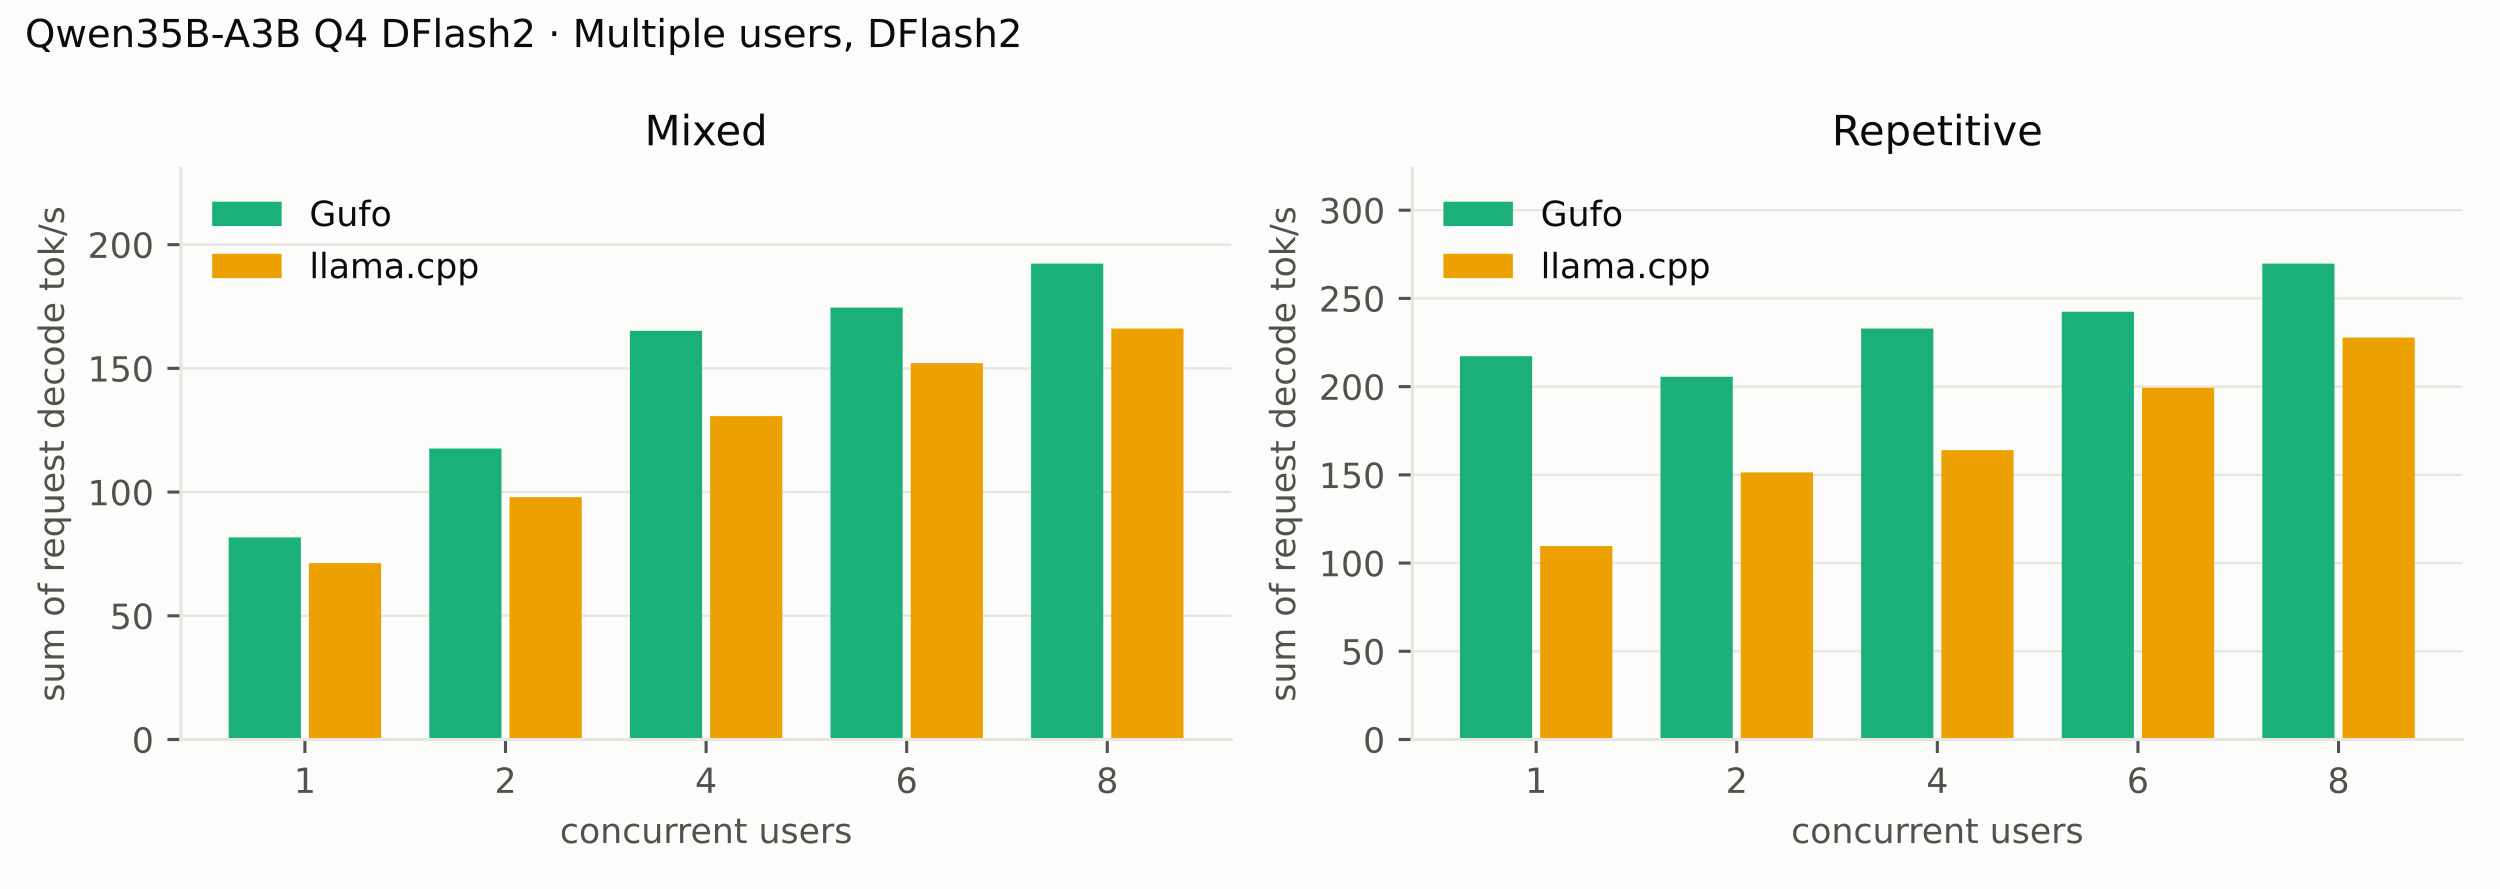
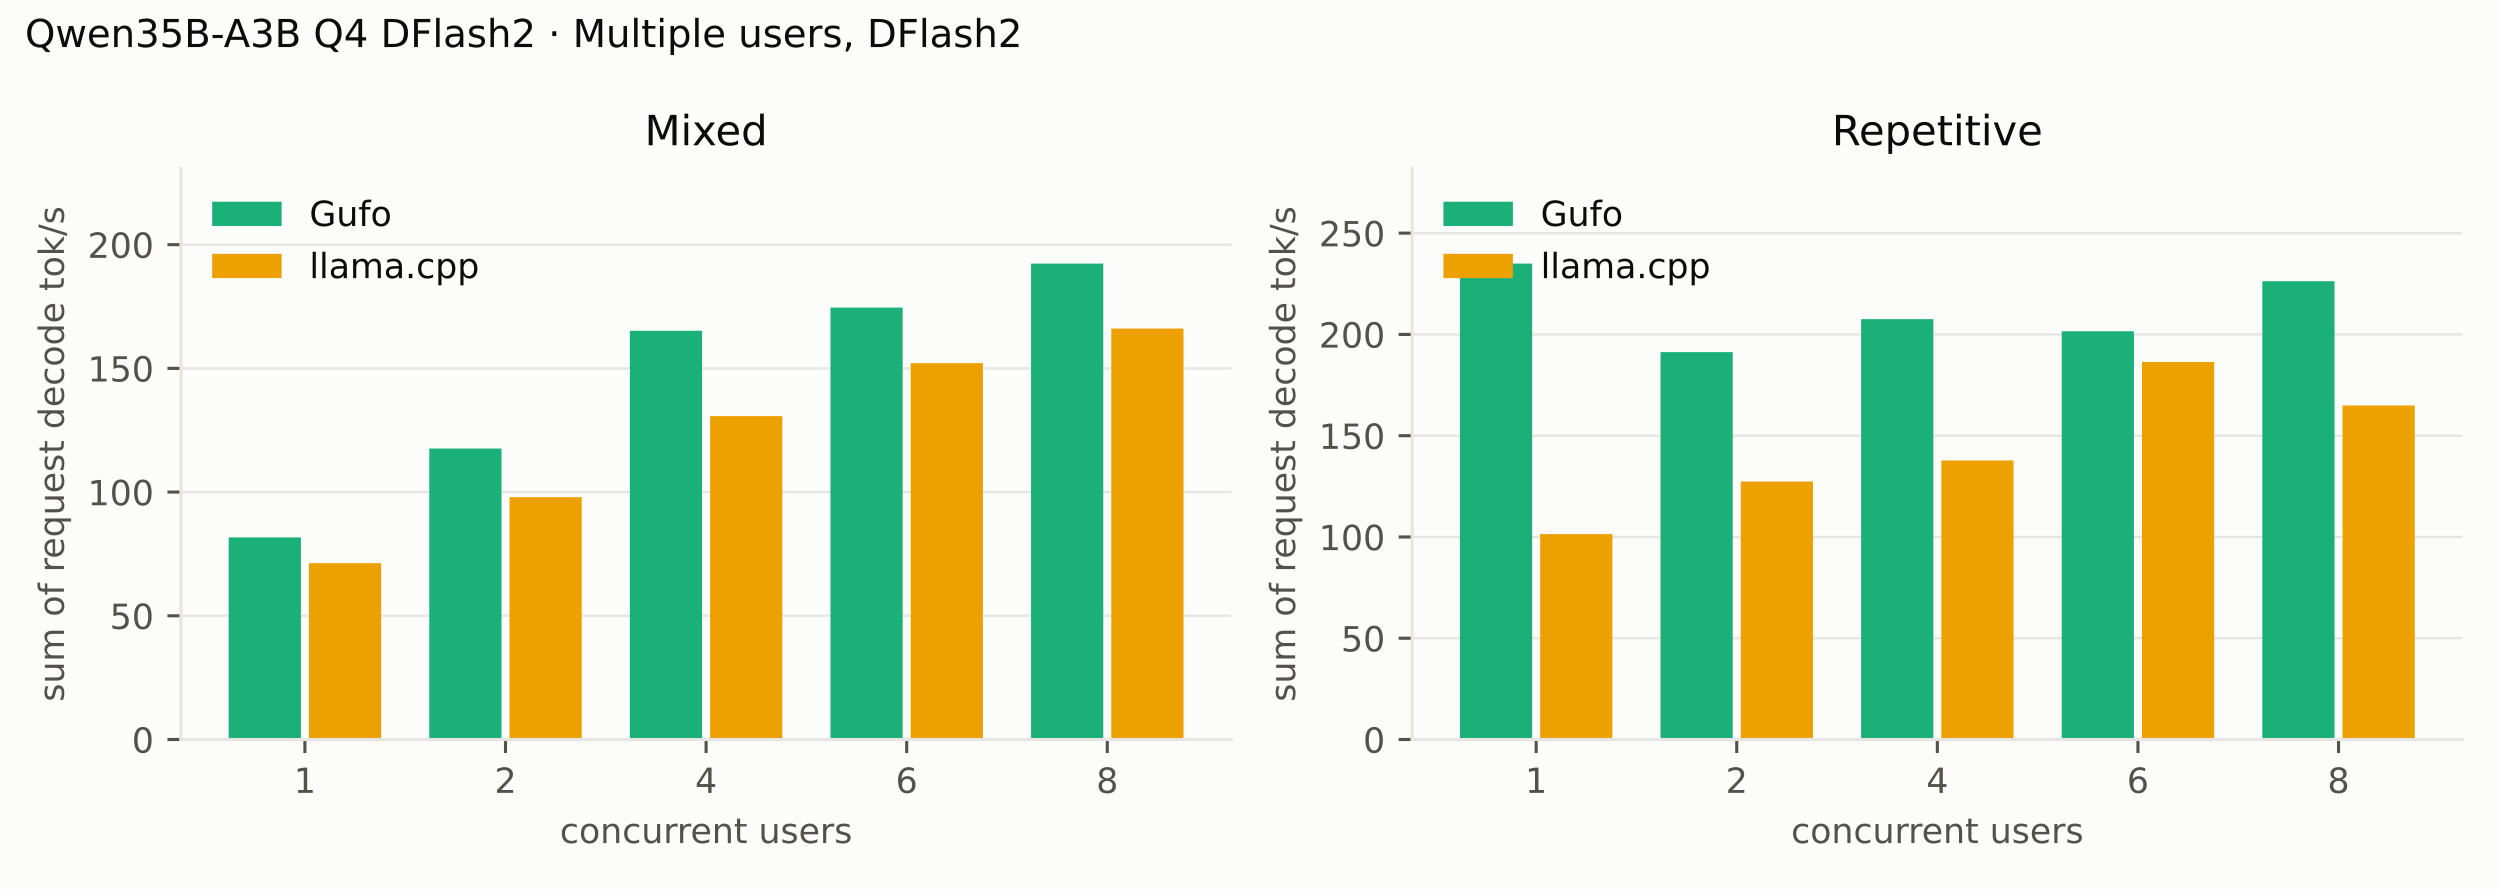
<svg xmlns="http://www.w3.org/2000/svg" xmlns:xlink="http://www.w3.org/1999/xlink" width="648pt" height="230.4pt" viewBox="0 0 648 230.4" version="1.1">
  <defs>
    <style type="text/css">*{stroke-linejoin: round; stroke-linecap: butt}</style>
  </defs>
  <g id="figure_1">
    <g id="patch_1">
      <path d="M 0 230.4 L 648 230.4 L 648 0 L 0 0 z " style="fill: #fcfcfb" />
    </g>
    <g id="axes_1">
      <g id="patch_2">
        <path d="M 46.899 191.68 L 319.14 191.68 L 319.14 43.647 L 46.899 43.647 z " style="fill: #fcfcfb" />
      </g>
      <g id="matplotlib.axis_1">
        <g id="xtick_1">
          <g id="line2d_1">
            <defs>
              <path id="m1ebf051f68" d="M 0 0 L 0 3.5 " style="stroke: #52514e; stroke-width: 0.8" />
            </defs>
            <g>
              <use xlink:href="#m1ebf051f68" x="79.032" y="191.68" style="fill: #52514e; stroke: #52514e; stroke-width: 0.8" />
            </g>
          </g>
          <g id="text_1">
            <text style="font-size: 9px; font-family: 'DejaVu Sans', 'Bitstream Vera Sans', 'Computer Modern Sans Serif', 'Lucida Grande', 'Verdana', 'Geneva', 'Lucid', 'Arial', 'Helvetica', 'Avant Garde', sans-serif; text-anchor: middle; fill: #52514e" x="79.032" y="205.518" transform="rotate(-0 79.03174 205.5179)">1</text>
          </g>
        </g>
        <g id="xtick_2">
          <g id="line2d_2">
            <g>
              <use xlink:href="#m1ebf051f68" x="131.026" y="191.68" style="fill: #52514e; stroke: #52514e; stroke-width: 0.8" />
            </g>
          </g>
          <g id="text_2">
            <text style="font-size: 9px; font-family: 'DejaVu Sans', 'Bitstream Vera Sans', 'Computer Modern Sans Serif', 'Lucida Grande', 'Verdana', 'Geneva', 'Lucid', 'Arial', 'Helvetica', 'Avant Garde', sans-serif; text-anchor: middle; fill: #52514e" x="131.026" y="205.518" transform="rotate(-0 131.0257 205.5179)">2</text>
          </g>
        </g>
        <g id="xtick_3">
          <g id="line2d_3">
            <g>
              <use xlink:href="#m1ebf051f68" x="183.02" y="191.68" style="fill: #52514e; stroke: #52514e; stroke-width: 0.8" />
            </g>
          </g>
          <g id="text_3">
            <text style="font-size: 9px; font-family: 'DejaVu Sans', 'Bitstream Vera Sans', 'Computer Modern Sans Serif', 'Lucida Grande', 'Verdana', 'Geneva', 'Lucid', 'Arial', 'Helvetica', 'Avant Garde', sans-serif; text-anchor: middle; fill: #52514e" x="183.02" y="205.518" transform="rotate(-0 183.0197 205.5179)">4</text>
          </g>
        </g>
        <g id="xtick_4">
          <g id="line2d_4">
            <g>
              <use xlink:href="#m1ebf051f68" x="235.014" y="191.68" style="fill: #52514e; stroke: #52514e; stroke-width: 0.8" />
            </g>
          </g>
          <g id="text_4">
            <text style="font-size: 9px; font-family: 'DejaVu Sans', 'Bitstream Vera Sans', 'Computer Modern Sans Serif', 'Lucida Grande', 'Verdana', 'Geneva', 'Lucid', 'Arial', 'Helvetica', 'Avant Garde', sans-serif; text-anchor: middle; fill: #52514e" x="235.014" y="205.518" transform="rotate(-0 235.0137 205.5179)">6</text>
          </g>
        </g>
        <g id="xtick_5">
          <g id="line2d_5">
            <g>
              <use xlink:href="#m1ebf051f68" x="287.008" y="191.68" style="fill: #52514e; stroke: #52514e; stroke-width: 0.8" />
            </g>
          </g>
          <g id="text_5">
            <text style="font-size: 9px; font-family: 'DejaVu Sans', 'Bitstream Vera Sans', 'Computer Modern Sans Serif', 'Lucida Grande', 'Verdana', 'Geneva', 'Lucid', 'Arial', 'Helvetica', 'Avant Garde', sans-serif; text-anchor: middle; fill: #52514e" x="287.008" y="205.518" transform="rotate(-0 287.0077 205.5179)">8</text>
          </g>
        </g>
        <g id="text_6">
          <text style="font-size: 9px; font-family: 'DejaVu Sans', 'Bitstream Vera Sans', 'Computer Modern Sans Serif', 'Lucida Grande', 'Verdana', 'Geneva', 'Lucid', 'Arial', 'Helvetica', 'Avant Garde', sans-serif; text-anchor: middle; fill: #52514e" x="183.02" y="218.518" transform="rotate(-0 183.0197 218.5179)">concurrent users</text>
        </g>
      </g>
      <g id="matplotlib.axis_2">
        <g id="ytick_1">
          <g id="line2d_6">
            <path d="M 46.899 191.68 L 319.14 191.68 " clip-path="url(#p1bdd1d52e2)" style="fill: none; stroke: #e6e5e1; stroke-width: 0.6; stroke-linecap: square" />
          </g>
          <g id="line2d_7">
            <defs>
              <path id="m680e5b1e24" d="M 0 0 L -3.5 0 " style="stroke: #52514e; stroke-width: 0.8" />
            </defs>
            <g>
              <use xlink:href="#m680e5b1e24" x="46.899" y="191.68" style="fill: #52514e; stroke: #52514e; stroke-width: 0.8" />
            </g>
          </g>
          <g id="text_7">
            <text style="font-size: 9px; font-family: 'DejaVu Sans', 'Bitstream Vera Sans', 'Computer Modern Sans Serif', 'Lucida Grande', 'Verdana', 'Geneva', 'Lucid', 'Arial', 'Helvetica', 'Avant Garde', sans-serif; text-anchor: end; fill: #52514e" x="39.899" y="195.099" transform="rotate(-0 39.89945 195.0989)">0</text>
          </g>
        </g>
        <g id="ytick_2">
          <g id="line2d_8">
            <path d="M 46.899 159.613 L 319.14 159.613 " clip-path="url(#p1bdd1d52e2)" style="fill: none; stroke: #e6e5e1; stroke-width: 0.6; stroke-linecap: square" />
          </g>
          <g id="line2d_9">
            <g>
              <use xlink:href="#m680e5b1e24" x="46.899" y="159.613" style="fill: #52514e; stroke: #52514e; stroke-width: 0.8" />
            </g>
          </g>
          <g id="text_8">
            <text style="font-size: 9px; font-family: 'DejaVu Sans', 'Bitstream Vera Sans', 'Computer Modern Sans Serif', 'Lucida Grande', 'Verdana', 'Geneva', 'Lucid', 'Arial', 'Helvetica', 'Avant Garde', sans-serif; text-anchor: end; fill: #52514e" x="39.899" y="163.032" transform="rotate(-0 39.89945 163.0322)">50</text>
          </g>
        </g>
        <g id="ytick_3">
          <g id="line2d_10">
            <path d="M 46.899 127.547 L 319.14 127.547 " clip-path="url(#p1bdd1d52e2)" style="fill: none; stroke: #e6e5e1; stroke-width: 0.6; stroke-linecap: square" />
          </g>
          <g id="line2d_11">
            <g>
              <use xlink:href="#m680e5b1e24" x="46.899" y="127.547" style="fill: #52514e; stroke: #52514e; stroke-width: 0.8" />
            </g>
          </g>
          <g id="text_9">
            <text style="font-size: 9px; font-family: 'DejaVu Sans', 'Bitstream Vera Sans', 'Computer Modern Sans Serif', 'Lucida Grande', 'Verdana', 'Geneva', 'Lucid', 'Arial', 'Helvetica', 'Avant Garde', sans-serif; text-anchor: end; fill: #52514e" x="39.899" y="130.965" transform="rotate(-0 39.89945 130.9655)">100</text>
          </g>
        </g>
        <g id="ytick_4">
          <g id="line2d_12">
            <path d="M 46.899 95.48 L 319.14 95.48 " clip-path="url(#p1bdd1d52e2)" style="fill: none; stroke: #e6e5e1; stroke-width: 0.6; stroke-linecap: square" />
          </g>
          <g id="line2d_13">
            <g>
              <use xlink:href="#m680e5b1e24" x="46.899" y="95.48" style="fill: #52514e; stroke: #52514e; stroke-width: 0.8" />
            </g>
          </g>
          <g id="text_10">
            <text style="font-size: 9px; font-family: 'DejaVu Sans', 'Bitstream Vera Sans', 'Computer Modern Sans Serif', 'Lucida Grande', 'Verdana', 'Geneva', 'Lucid', 'Arial', 'Helvetica', 'Avant Garde', sans-serif; text-anchor: end; fill: #52514e" x="39.899" y="98.899" transform="rotate(-0 39.89945 98.89872)">150</text>
          </g>
        </g>
        <g id="ytick_5">
          <g id="line2d_14">
            <path d="M 46.899 63.413 L 319.14 63.413 " clip-path="url(#p1bdd1d52e2)" style="fill: none; stroke: #e6e5e1; stroke-width: 0.6; stroke-linecap: square" />
          </g>
          <g id="line2d_15">
            <g>
              <use xlink:href="#m680e5b1e24" x="46.899" y="63.413" style="fill: #52514e; stroke: #52514e; stroke-width: 0.8" />
            </g>
          </g>
          <g id="text_11">
            <text style="font-size: 9px; font-family: 'DejaVu Sans', 'Bitstream Vera Sans', 'Computer Modern Sans Serif', 'Lucida Grande', 'Verdana', 'Geneva', 'Lucid', 'Arial', 'Helvetica', 'Avant Garde', sans-serif; text-anchor: end; fill: #52514e" x="39.899" y="66.832" transform="rotate(-0 39.89945 66.83198)">200</text>
          </g>
        </g>
        <g id="text_12">
          <text style="font-size: 9px; font-family: 'DejaVu Sans', 'Bitstream Vera Sans', 'Computer Modern Sans Serif', 'Lucida Grande', 'Verdana', 'Geneva', 'Lucid', 'Arial', 'Helvetica', 'Avant Garde', sans-serif; text-anchor: middle; fill: #52514e" x="16.559" y="117.664" transform="rotate(-90 16.55859 117.6635)">sum of request decode tok/s</text>
        </g>
      </g>
      <g id="patch_3">
        <path d="M 59.274 191.68 L 77.992 191.68 L 77.992 139.289 L 59.274 139.289 z " clip-path="url(#p1bdd1d52e2)" style="fill: #1baf7a" />
      </g>
      <g id="patch_4">
        <path d="M 111.268 191.68 L 129.986 191.68 L 129.986 116.265 L 111.268 116.265 z " clip-path="url(#p1bdd1d52e2)" style="fill: #1baf7a" />
      </g>
      <g id="patch_5">
        <path d="M 163.262 191.68 L 181.98 191.68 L 181.98 85.751 L 163.262 85.751 z " clip-path="url(#p1bdd1d52e2)" style="fill: #1baf7a" />
      </g>
      <g id="patch_6">
        <path d="M 215.256 191.68 L 233.974 191.68 L 233.974 79.722 L 215.256 79.722 z " clip-path="url(#p1bdd1d52e2)" style="fill: #1baf7a" />
      </g>
      <g id="patch_7">
        <path d="M 267.25 191.68 L 285.968 191.68 L 285.968 68.319 L 267.25 68.319 z " clip-path="url(#p1bdd1d52e2)" style="fill: #1baf7a" />
      </g>
      <g id="patch_8">
        <path d="M 80.072 191.68 L 98.789 191.68 L 98.789 145.959 L 80.072 145.959 z " clip-path="url(#p1bdd1d52e2)" style="fill: #eda100" />
      </g>
      <g id="patch_9">
        <path d="M 132.066 191.68 L 150.783 191.68 L 150.783 128.855 L 132.066 128.855 z " clip-path="url(#p1bdd1d52e2)" style="fill: #eda100" />
      </g>
      <g id="patch_10">
        <path d="M 184.06 191.68 L 202.777 191.68 L 202.777 107.864 L 184.06 107.864 z " clip-path="url(#p1bdd1d52e2)" style="fill: #eda100" />
      </g>
      <g id="patch_11">
        <path d="M 236.054 191.68 L 254.771 191.68 L 254.771 94.127 L 236.054 94.127 z " clip-path="url(#p1bdd1d52e2)" style="fill: #eda100" />
      </g>
      <g id="patch_12">
        <path d="M 288.048 191.68 L 306.765 191.68 L 306.765 85.154 L 288.048 85.154 z " clip-path="url(#p1bdd1d52e2)" style="fill: #eda100" />
      </g>
      <g id="patch_13">
        <path d="M 46.899 191.68 L 46.899 43.647 " style="fill: none; stroke: #e6e5e1; stroke-width: 0.8; stroke-linejoin: miter; stroke-linecap: square" />
      </g>
      <g id="patch_14">
        <path d="M 46.899 191.68 L 319.14 191.68 " style="fill: none; stroke: #e6e5e1; stroke-width: 0.8; stroke-linejoin: miter; stroke-linecap: square" />
      </g>
      <g id="text_13">
        <text style="font-size: 10.8px; font-family: 'DejaVu Sans', 'Bitstream Vera Sans', 'Computer Modern Sans Serif', 'Lucida Grande', 'Verdana', 'Geneva', 'Lucid', 'Arial', 'Helvetica', 'Avant Garde', sans-serif; text-anchor: middle; fill: #0b0b0b" x="183.02" y="37.647" transform="rotate(-0 183.0197 37.64709)">Mixed</text>
      </g>
      <g id="legend_1">
        <g id="patch_15">
          <path d="M 54.999 58.586 L 72.999 58.586 L 72.999 52.286 L 54.999 52.286 z " style="fill: #1baf7a" />
        </g>
        <g id="text_14">
          <text style="font-size: 9px; font-family: 'DejaVu Sans', 'Bitstream Vera Sans', 'Computer Modern Sans Serif', 'Lucida Grande', 'Verdana', 'Geneva', 'Lucid', 'Arial', 'Helvetica', 'Avant Garde', sans-serif; text-anchor: start; fill: #0b0b0b" x="80.199" y="58.586" transform="rotate(-0 80.19945 58.58569)">Gufo</text>
        </g>
        <g id="patch_16">
          <path d="M 54.999 72.086 L 72.999 72.086 L 72.999 65.786 L 54.999 65.786 z " style="fill: #eda100" />
        </g>
        <g id="text_15">
          <text style="font-size: 9px; font-family: 'DejaVu Sans', 'Bitstream Vera Sans', 'Computer Modern Sans Serif', 'Lucida Grande', 'Verdana', 'Geneva', 'Lucid', 'Arial', 'Helvetica', 'Avant Garde', sans-serif; text-anchor: start; fill: #0b0b0b" x="80.199" y="72.086" transform="rotate(-0 80.19945 72.08639)">llama.cpp</text>
        </g>
      </g>
    </g>
    <g id="axes_2">
      <g id="patch_17">
        <path d="M 366.039 191.68 L 638.28 191.68 L 638.28 43.647 L 366.039 43.647 z " style="fill: #fcfcfb" />
      </g>
      <g id="matplotlib.axis_3">
        <g id="xtick_6">
          <g id="line2d_16">
            <g>
              <use xlink:href="#m1ebf051f68" x="398.172" y="191.68" style="fill: #52514e; stroke: #52514e; stroke-width: 0.8" />
            </g>
          </g>
          <g id="text_16">
            <text style="font-size: 9px; font-family: 'DejaVu Sans', 'Bitstream Vera Sans', 'Computer Modern Sans Serif', 'Lucida Grande', 'Verdana', 'Geneva', 'Lucid', 'Arial', 'Helvetica', 'Avant Garde', sans-serif; text-anchor: middle; fill: #52514e" x="398.172" y="205.518" transform="rotate(-0 398.1717 205.5179)">1</text>
          </g>
        </g>
        <g id="xtick_7">
          <g id="line2d_17">
            <g>
              <use xlink:href="#m1ebf051f68" x="450.166" y="191.68" style="fill: #52514e; stroke: #52514e; stroke-width: 0.8" />
            </g>
          </g>
          <g id="text_17">
            <text style="font-size: 9px; font-family: 'DejaVu Sans', 'Bitstream Vera Sans', 'Computer Modern Sans Serif', 'Lucida Grande', 'Verdana', 'Geneva', 'Lucid', 'Arial', 'Helvetica', 'Avant Garde', sans-serif; text-anchor: middle; fill: #52514e" x="450.166" y="205.518" transform="rotate(-0 450.1657 205.5179)">2</text>
          </g>
        </g>
        <g id="xtick_8">
          <g id="line2d_18">
            <g>
              <use xlink:href="#m1ebf051f68" x="502.16" y="191.68" style="fill: #52514e; stroke: #52514e; stroke-width: 0.8" />
            </g>
          </g>
          <g id="text_18">
            <text style="font-size: 9px; font-family: 'DejaVu Sans', 'Bitstream Vera Sans', 'Computer Modern Sans Serif', 'Lucida Grande', 'Verdana', 'Geneva', 'Lucid', 'Arial', 'Helvetica', 'Avant Garde', sans-serif; text-anchor: middle; fill: #52514e" x="502.16" y="205.518" transform="rotate(-0 502.1597 205.5179)">4</text>
          </g>
        </g>
        <g id="xtick_9">
          <g id="line2d_19">
            <g>
              <use xlink:href="#m1ebf051f68" x="554.154" y="191.68" style="fill: #52514e; stroke: #52514e; stroke-width: 0.8" />
            </g>
          </g>
          <g id="text_19">
            <text style="font-size: 9px; font-family: 'DejaVu Sans', 'Bitstream Vera Sans', 'Computer Modern Sans Serif', 'Lucida Grande', 'Verdana', 'Geneva', 'Lucid', 'Arial', 'Helvetica', 'Avant Garde', sans-serif; text-anchor: middle; fill: #52514e" x="554.154" y="205.518" transform="rotate(-0 554.1537 205.5179)">6</text>
          </g>
        </g>
        <g id="xtick_10">
          <g id="line2d_20">
            <g>
              <use xlink:href="#m1ebf051f68" x="606.148" y="191.68" style="fill: #52514e; stroke: #52514e; stroke-width: 0.8" />
            </g>
          </g>
          <g id="text_20">
            <text style="font-size: 9px; font-family: 'DejaVu Sans', 'Bitstream Vera Sans', 'Computer Modern Sans Serif', 'Lucida Grande', 'Verdana', 'Geneva', 'Lucid', 'Arial', 'Helvetica', 'Avant Garde', sans-serif; text-anchor: middle; fill: #52514e" x="606.148" y="205.518" transform="rotate(-0 606.1477 205.5179)">8</text>
          </g>
        </g>
        <g id="text_21">
          <text style="font-size: 9px; font-family: 'DejaVu Sans', 'Bitstream Vera Sans', 'Computer Modern Sans Serif', 'Lucida Grande', 'Verdana', 'Geneva', 'Lucid', 'Arial', 'Helvetica', 'Avant Garde', sans-serif; text-anchor: middle; fill: #52514e" x="502.16" y="218.518" transform="rotate(-0 502.1597 218.5179)">concurrent users</text>
        </g>
      </g>
      <g id="matplotlib.axis_4">
        <g id="ytick_6">
          <g id="line2d_21">
            <path d="M 366.039 191.68 L 638.28 191.68 " clip-path="url(#pbed3e39741)" style="fill: none; stroke: #e6e5e1; stroke-width: 0.6; stroke-linecap: square" />
          </g>
          <g id="line2d_22">
            <g>
              <use xlink:href="#m680e5b1e24" x="366.039" y="191.68" style="fill: #52514e; stroke: #52514e; stroke-width: 0.8" />
            </g>
          </g>
          <g id="text_22">
            <text style="font-size: 9px; font-family: 'DejaVu Sans', 'Bitstream Vera Sans', 'Computer Modern Sans Serif', 'Lucida Grande', 'Verdana', 'Geneva', 'Lucid', 'Arial', 'Helvetica', 'Avant Garde', sans-serif; text-anchor: end; fill: #52514e" x="359.039" y="195.099" transform="rotate(-0 359.0395 195.0989)">0</text>
          </g>
        </g>
        <g id="ytick_7">
          <g id="line2d_23">
-             <path d="M 366.039 168.813 L 638.28 168.813 " clip-path="url(#pbed3e39741)" style="fill: none; stroke: #e6e5e1; stroke-width: 0.6; stroke-linecap: square" />
+             <path d="M 366.039 165.431 L 638.28 165.431 " clip-path="url(#pbed3e39741)" style="fill: none; stroke: #e6e5e1; stroke-width: 0.6; stroke-linecap: square" />
          </g>
          <g id="line2d_24">
            <g>
-               <use xlink:href="#m680e5b1e24" x="366.039" y="168.813" style="fill: #52514e; stroke: #52514e; stroke-width: 0.8" />
+               <use xlink:href="#m680e5b1e24" x="366.039" y="165.431" style="fill: #52514e; stroke: #52514e; stroke-width: 0.8" />
            </g>
          </g>
          <g id="text_23">
-             <text style="font-size: 9px; font-family: 'DejaVu Sans', 'Bitstream Vera Sans', 'Computer Modern Sans Serif', 'Lucida Grande', 'Verdana', 'Geneva', 'Lucid', 'Arial', 'Helvetica', 'Avant Garde', sans-serif; text-anchor: end; fill: #52514e" x="359.039" y="172.232" transform="rotate(-0 359.0395 172.2323)">50</text>
+             <text style="font-size: 9px; font-family: 'DejaVu Sans', 'Bitstream Vera Sans', 'Computer Modern Sans Serif', 'Lucida Grande', 'Verdana', 'Geneva', 'Lucid', 'Arial', 'Helvetica', 'Avant Garde', sans-serif; text-anchor: end; fill: #52514e" x="359.039" y="168.85" transform="rotate(-0 359.0395 168.8497)">50</text>
          </g>
        </g>
        <g id="ytick_8">
          <g id="line2d_25">
-             <path d="M 366.039 145.947 L 638.28 145.947 " clip-path="url(#pbed3e39741)" style="fill: none; stroke: #e6e5e1; stroke-width: 0.6; stroke-linecap: square" />
+             <path d="M 366.039 139.182 L 638.28 139.182 " clip-path="url(#pbed3e39741)" style="fill: none; stroke: #e6e5e1; stroke-width: 0.6; stroke-linecap: square" />
          </g>
          <g id="line2d_26">
            <g>
-               <use xlink:href="#m680e5b1e24" x="366.039" y="145.947" style="fill: #52514e; stroke: #52514e; stroke-width: 0.8" />
+               <use xlink:href="#m680e5b1e24" x="366.039" y="139.182" style="fill: #52514e; stroke: #52514e; stroke-width: 0.8" />
            </g>
          </g>
          <g id="text_24">
-             <text style="font-size: 9px; font-family: 'DejaVu Sans', 'Bitstream Vera Sans', 'Computer Modern Sans Serif', 'Lucida Grande', 'Verdana', 'Geneva', 'Lucid', 'Arial', 'Helvetica', 'Avant Garde', sans-serif; text-anchor: end; fill: #52514e" x="359.039" y="149.366" transform="rotate(-0 359.0395 149.3657)">100</text>
+             <text style="font-size: 9px; font-family: 'DejaVu Sans', 'Bitstream Vera Sans', 'Computer Modern Sans Serif', 'Lucida Grande', 'Verdana', 'Geneva', 'Lucid', 'Arial', 'Helvetica', 'Avant Garde', sans-serif; text-anchor: end; fill: #52514e" x="359.039" y="142.601" transform="rotate(-0 359.0395 142.6005)">100</text>
          </g>
        </g>
        <g id="ytick_9">
          <g id="line2d_27">
-             <path d="M 366.039 123.08 L 638.28 123.08 " clip-path="url(#pbed3e39741)" style="fill: none; stroke: #e6e5e1; stroke-width: 0.6; stroke-linecap: square" />
+             <path d="M 366.039 112.932 L 638.28 112.932 " clip-path="url(#pbed3e39741)" style="fill: none; stroke: #e6e5e1; stroke-width: 0.6; stroke-linecap: square" />
          </g>
          <g id="line2d_28">
            <g>
-               <use xlink:href="#m680e5b1e24" x="366.039" y="123.08" style="fill: #52514e; stroke: #52514e; stroke-width: 0.8" />
+               <use xlink:href="#m680e5b1e24" x="366.039" y="112.932" style="fill: #52514e; stroke: #52514e; stroke-width: 0.8" />
            </g>
          </g>
          <g id="text_25">
-             <text style="font-size: 9px; font-family: 'DejaVu Sans', 'Bitstream Vera Sans', 'Computer Modern Sans Serif', 'Lucida Grande', 'Verdana', 'Geneva', 'Lucid', 'Arial', 'Helvetica', 'Avant Garde', sans-serif; text-anchor: end; fill: #52514e" x="359.039" y="126.499" transform="rotate(-0 359.0395 126.4991)">150</text>
+             <text style="font-size: 9px; font-family: 'DejaVu Sans', 'Bitstream Vera Sans', 'Computer Modern Sans Serif', 'Lucida Grande', 'Verdana', 'Geneva', 'Lucid', 'Arial', 'Helvetica', 'Avant Garde', sans-serif; text-anchor: end; fill: #52514e" x="359.039" y="116.351" transform="rotate(-0 359.0395 116.3513)">150</text>
          </g>
        </g>
        <g id="ytick_10">
          <g id="line2d_29">
-             <path d="M 366.039 100.214 L 638.28 100.214 " clip-path="url(#pbed3e39741)" style="fill: none; stroke: #e6e5e1; stroke-width: 0.6; stroke-linecap: square" />
+             <path d="M 366.039 86.683 L 638.28 86.683 " clip-path="url(#pbed3e39741)" style="fill: none; stroke: #e6e5e1; stroke-width: 0.6; stroke-linecap: square" />
          </g>
          <g id="line2d_30">
            <g>
-               <use xlink:href="#m680e5b1e24" x="366.039" y="100.214" style="fill: #52514e; stroke: #52514e; stroke-width: 0.8" />
+               <use xlink:href="#m680e5b1e24" x="366.039" y="86.683" style="fill: #52514e; stroke: #52514e; stroke-width: 0.8" />
            </g>
          </g>
          <g id="text_26">
-             <text style="font-size: 9px; font-family: 'DejaVu Sans', 'Bitstream Vera Sans', 'Computer Modern Sans Serif', 'Lucida Grande', 'Verdana', 'Geneva', 'Lucid', 'Arial', 'Helvetica', 'Avant Garde', sans-serif; text-anchor: end; fill: #52514e" x="359.039" y="103.633" transform="rotate(-0 359.0395 103.6325)">200</text>
+             <text style="font-size: 9px; font-family: 'DejaVu Sans', 'Bitstream Vera Sans', 'Computer Modern Sans Serif', 'Lucida Grande', 'Verdana', 'Geneva', 'Lucid', 'Arial', 'Helvetica', 'Avant Garde', sans-serif; text-anchor: end; fill: #52514e" x="359.039" y="90.102" transform="rotate(-0 359.0395 90.10213)">200</text>
          </g>
        </g>
        <g id="ytick_11">
          <g id="line2d_31">
-             <path d="M 366.039 77.347 L 638.28 77.347 " clip-path="url(#pbed3e39741)" style="fill: none; stroke: #e6e5e1; stroke-width: 0.6; stroke-linecap: square" />
+             <path d="M 366.039 60.434 L 638.28 60.434 " clip-path="url(#pbed3e39741)" style="fill: none; stroke: #e6e5e1; stroke-width: 0.6; stroke-linecap: square" />
          </g>
          <g id="line2d_32">
            <g>
-               <use xlink:href="#m680e5b1e24" x="366.039" y="77.347" style="fill: #52514e; stroke: #52514e; stroke-width: 0.8" />
+               <use xlink:href="#m680e5b1e24" x="366.039" y="60.434" style="fill: #52514e; stroke: #52514e; stroke-width: 0.8" />
            </g>
          </g>
          <g id="text_27">
-             <text style="font-size: 9px; font-family: 'DejaVu Sans', 'Bitstream Vera Sans', 'Computer Modern Sans Serif', 'Lucida Grande', 'Verdana', 'Geneva', 'Lucid', 'Arial', 'Helvetica', 'Avant Garde', sans-serif; text-anchor: end; fill: #52514e" x="359.039" y="80.766" transform="rotate(-0 359.0395 80.76592)">250</text>
-           </g>
-         </g>
-         <g id="ytick_12">
-           <g id="line2d_33">
-             <path d="M 366.039 54.48 L 638.28 54.48 " clip-path="url(#pbed3e39741)" style="fill: none; stroke: #e6e5e1; stroke-width: 0.6; stroke-linecap: square" />
-           </g>
-           <g id="line2d_34">
-             <g>
-               <use xlink:href="#m680e5b1e24" x="366.039" y="54.48" style="fill: #52514e; stroke: #52514e; stroke-width: 0.8" />
-             </g>
-           </g>
-           <g id="text_28">
-             <text style="font-size: 9px; font-family: 'DejaVu Sans', 'Bitstream Vera Sans', 'Computer Modern Sans Serif', 'Lucida Grande', 'Verdana', 'Geneva', 'Lucid', 'Arial', 'Helvetica', 'Avant Garde', sans-serif; text-anchor: end; fill: #52514e" x="359.039" y="57.899" transform="rotate(-0 359.0395 57.89932)">300</text>
-           </g>
-         </g>
-         <g id="text_29">
+             <text style="font-size: 9px; font-family: 'DejaVu Sans', 'Bitstream Vera Sans', 'Computer Modern Sans Serif', 'Lucida Grande', 'Verdana', 'Geneva', 'Lucid', 'Arial', 'Helvetica', 'Avant Garde', sans-serif; text-anchor: end; fill: #52514e" x="359.039" y="63.853" transform="rotate(-0 359.0395 63.85293)">250</text>
+           </g>
+         </g>
+         <g id="text_28">
          <text style="font-size: 9px; font-family: 'DejaVu Sans', 'Bitstream Vera Sans', 'Computer Modern Sans Serif', 'Lucida Grande', 'Verdana', 'Geneva', 'Lucid', 'Arial', 'Helvetica', 'Avant Garde', sans-serif; text-anchor: middle; fill: #52514e" x="335.699" y="117.664" transform="rotate(-90 335.6986 117.6635)">sum of request decode tok/s</text>
        </g>
      </g>
      <g id="patch_18">
-         <path d="M 378.414 191.68 L 397.132 191.68 L 397.132 92.325 L 378.414 92.325 z " clip-path="url(#pbed3e39741)" style="fill: #1baf7a" />
+         <path d="M 378.414 191.68 L 397.132 191.68 L 397.132 68.319 L 378.414 68.319 z " clip-path="url(#pbed3e39741)" style="fill: #1baf7a" />
      </g>
      <g id="patch_19">
-         <path d="M 430.408 191.68 L 449.126 191.68 L 449.126 97.657 L 430.408 97.657 z " clip-path="url(#pbed3e39741)" style="fill: #1baf7a" />
+         <path d="M 430.408 191.68 L 449.126 191.68 L 449.126 91.266 L 430.408 91.266 z " clip-path="url(#pbed3e39741)" style="fill: #1baf7a" />
      </g>
      <g id="patch_20">
-         <path d="M 482.402 191.68 L 501.12 191.68 L 501.12 85.158 L 482.402 85.158 z " clip-path="url(#pbed3e39741)" style="fill: #1baf7a" />
+         <path d="M 482.402 191.68 L 501.12 191.68 L 501.12 82.725 L 482.402 82.725 z " clip-path="url(#pbed3e39741)" style="fill: #1baf7a" />
      </g>
      <g id="patch_21">
-         <path d="M 534.396 191.68 L 553.114 191.68 L 553.114 80.809 L 534.396 80.809 z " clip-path="url(#pbed3e39741)" style="fill: #1baf7a" />
+         <path d="M 534.396 191.68 L 553.114 191.68 L 553.114 85.859 L 534.396 85.859 z " clip-path="url(#pbed3e39741)" style="fill: #1baf7a" />
      </g>
      <g id="patch_22">
-         <path d="M 586.39 191.68 L 605.108 191.68 L 605.108 68.319 L 586.39 68.319 z " clip-path="url(#pbed3e39741)" style="fill: #1baf7a" />
+         <path d="M 586.39 191.68 L 605.108 191.68 L 605.108 72.887 L 586.39 72.887 z " clip-path="url(#pbed3e39741)" style="fill: #1baf7a" />
      </g>
      <g id="patch_23">
-         <path d="M 399.212 191.68 L 417.929 191.68 L 417.929 141.538 L 399.212 141.538 z " clip-path="url(#pbed3e39741)" style="fill: #eda100" />
+         <path d="M 399.212 191.68 L 417.929 191.68 L 417.929 138.426 L 399.212 138.426 z " clip-path="url(#pbed3e39741)" style="fill: #eda100" />
      </g>
      <g id="patch_24">
-         <path d="M 451.206 191.68 L 469.923 191.68 L 469.923 122.44 L 451.206 122.44 z " clip-path="url(#pbed3e39741)" style="fill: #eda100" />
+         <path d="M 451.206 191.68 L 469.923 191.68 L 469.923 124.813 L 451.206 124.813 z " clip-path="url(#pbed3e39741)" style="fill: #eda100" />
      </g>
      <g id="patch_25">
-         <path d="M 503.2 191.68 L 521.917 191.68 L 521.917 116.682 L 503.2 116.682 z " clip-path="url(#pbed3e39741)" style="fill: #eda100" />
+         <path d="M 503.2 191.68 L 521.917 191.68 L 521.917 119.348 L 503.2 119.348 z " clip-path="url(#pbed3e39741)" style="fill: #eda100" />
      </g>
      <g id="patch_26">
-         <path d="M 555.194 191.68 L 573.911 191.68 L 573.911 100.506 L 555.194 100.506 z " clip-path="url(#pbed3e39741)" style="fill: #eda100" />
+         <path d="M 555.194 191.68 L 573.911 191.68 L 573.911 93.828 L 555.194 93.828 z " clip-path="url(#pbed3e39741)" style="fill: #eda100" />
      </g>
      <g id="patch_27">
-         <path d="M 607.188 191.68 L 625.905 191.68 L 625.905 87.486 L 607.188 87.486 z " clip-path="url(#pbed3e39741)" style="fill: #eda100" />
+         <path d="M 607.188 191.68 L 625.905 191.68 L 625.905 105.094 L 607.188 105.094 z " clip-path="url(#pbed3e39741)" style="fill: #eda100" />
      </g>
      <g id="patch_28">
        <path d="M 366.039 191.68 L 366.039 43.647 " style="fill: none; stroke: #e6e5e1; stroke-width: 0.8; stroke-linejoin: miter; stroke-linecap: square" />
      </g>
      <g id="patch_29">
        <path d="M 366.039 191.68 L 638.28 191.68 " style="fill: none; stroke: #e6e5e1; stroke-width: 0.8; stroke-linejoin: miter; stroke-linecap: square" />
      </g>
-       <g id="text_30">
+       <g id="text_29">
        <text style="font-size: 10.8px; font-family: 'DejaVu Sans', 'Bitstream Vera Sans', 'Computer Modern Sans Serif', 'Lucida Grande', 'Verdana', 'Geneva', 'Lucid', 'Arial', 'Helvetica', 'Avant Garde', sans-serif; text-anchor: middle; fill: #0b0b0b" x="502.16" y="37.647" transform="rotate(-0 502.1597 37.64709)">Repetitive</text>
      </g>
      <g id="legend_2">
        <g id="patch_30">
          <path d="M 374.139 58.586 L 392.139 58.586 L 392.139 52.286 L 374.139 52.286 z " style="fill: #1baf7a" />
        </g>
-         <g id="text_31">
+         <g id="text_30">
          <text style="font-size: 9px; font-family: 'DejaVu Sans', 'Bitstream Vera Sans', 'Computer Modern Sans Serif', 'Lucida Grande', 'Verdana', 'Geneva', 'Lucid', 'Arial', 'Helvetica', 'Avant Garde', sans-serif; text-anchor: start; fill: #0b0b0b" x="399.339" y="58.586" transform="rotate(-0 399.3395 58.58569)">Gufo</text>
        </g>
        <g id="patch_31">
          <path d="M 374.139 72.086 L 392.139 72.086 L 392.139 65.786 L 374.139 65.786 z " style="fill: #eda100" />
        </g>
-         <g id="text_32">
+         <g id="text_31">
          <text style="font-size: 9px; font-family: 'DejaVu Sans', 'Bitstream Vera Sans', 'Computer Modern Sans Serif', 'Lucida Grande', 'Verdana', 'Geneva', 'Lucid', 'Arial', 'Helvetica', 'Avant Garde', sans-serif; text-anchor: start; fill: #0b0b0b" x="399.339" y="72.086" transform="rotate(-0 399.3395 72.08639)">llama.cpp</text>
        </g>
      </g>
    </g>
-     <g id="text_33">
+     <g id="text_32">
      <text style="font-size: 10px; font-family: 'DejaVu Sans', 'Bitstream Vera Sans', 'Computer Modern Sans Serif', 'Lucida Grande', 'Verdana', 'Geneva', 'Lucid', 'Arial', 'Helvetica', 'Avant Garde', sans-serif; text-anchor: start; fill: #0b0b0b" x="6.48" y="12.206" transform="rotate(-0 6.48 12.20644)">Qwen35B-A3B Q4 DFlash2 · Multiple users, DFlash2</text>
    </g>
  </g>
  <defs>
    <clipPath id="p1bdd1d52e2">
      <rect x="46.899" y="43.647" width="272.241" height="148.033" />
    </clipPath>
    <clipPath id="pbed3e39741">
      <rect x="366.039" y="43.647" width="272.241" height="148.033" />
    </clipPath>
  </defs>
</svg>
